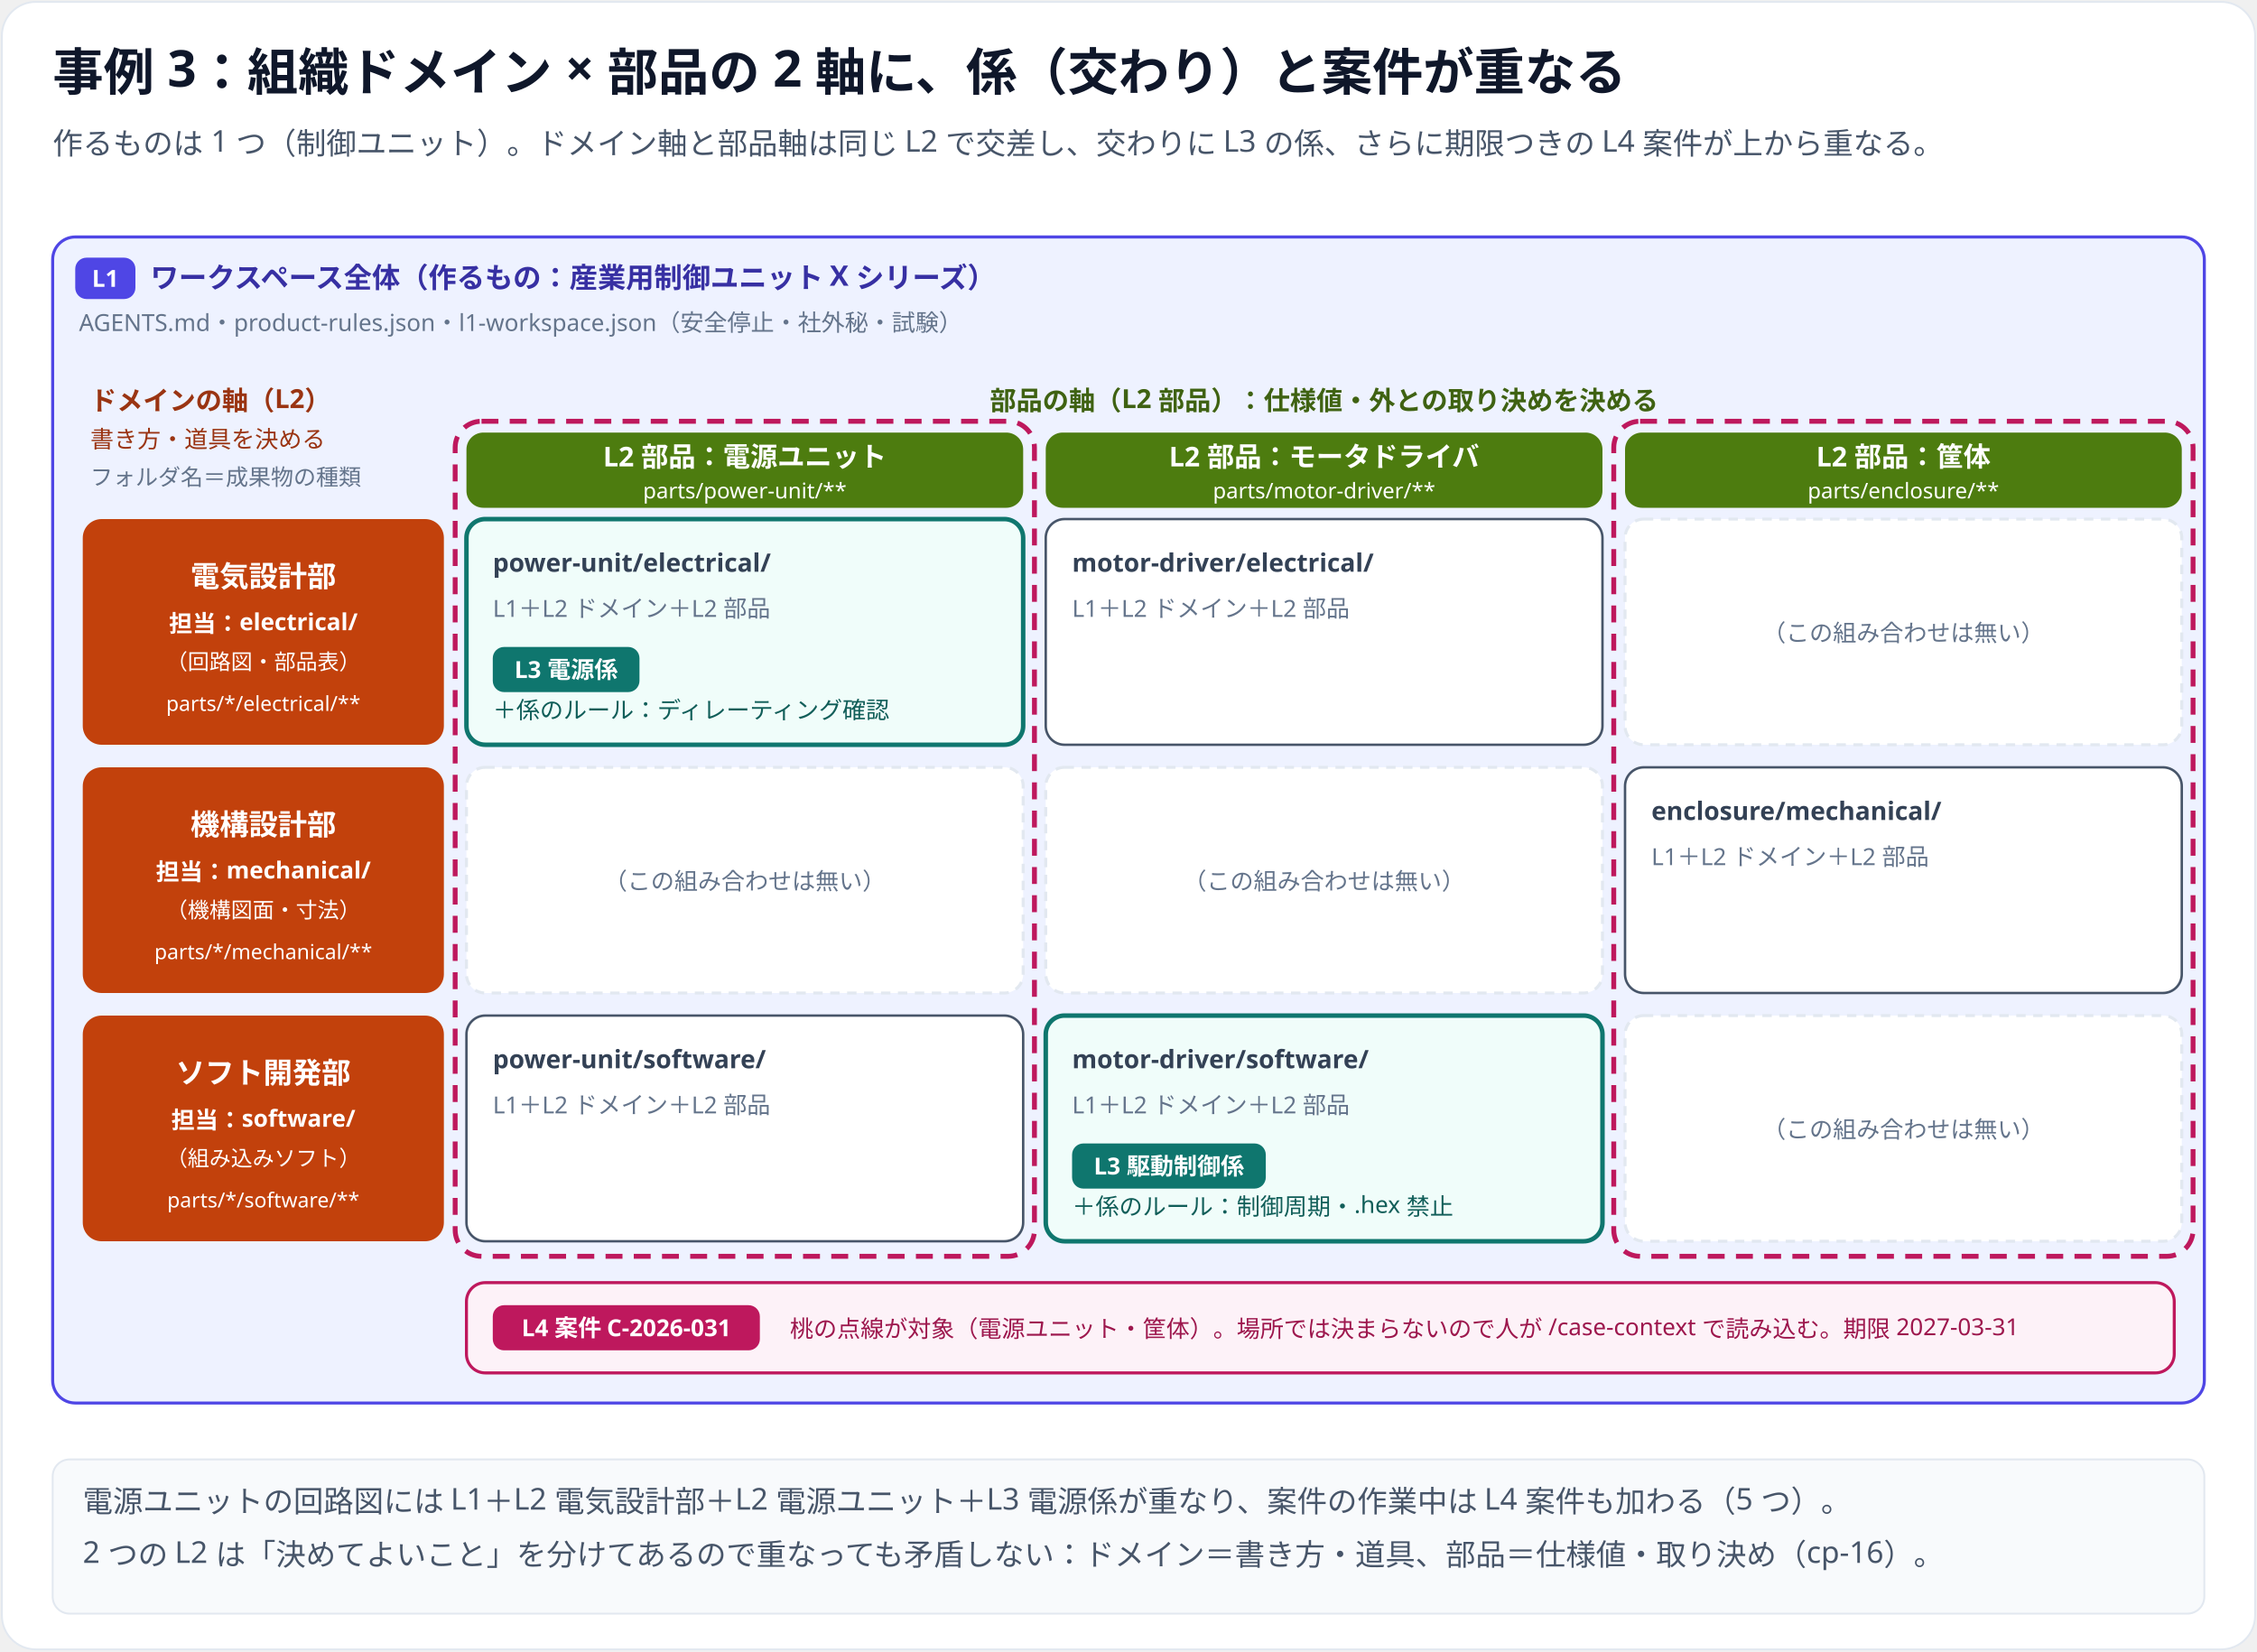
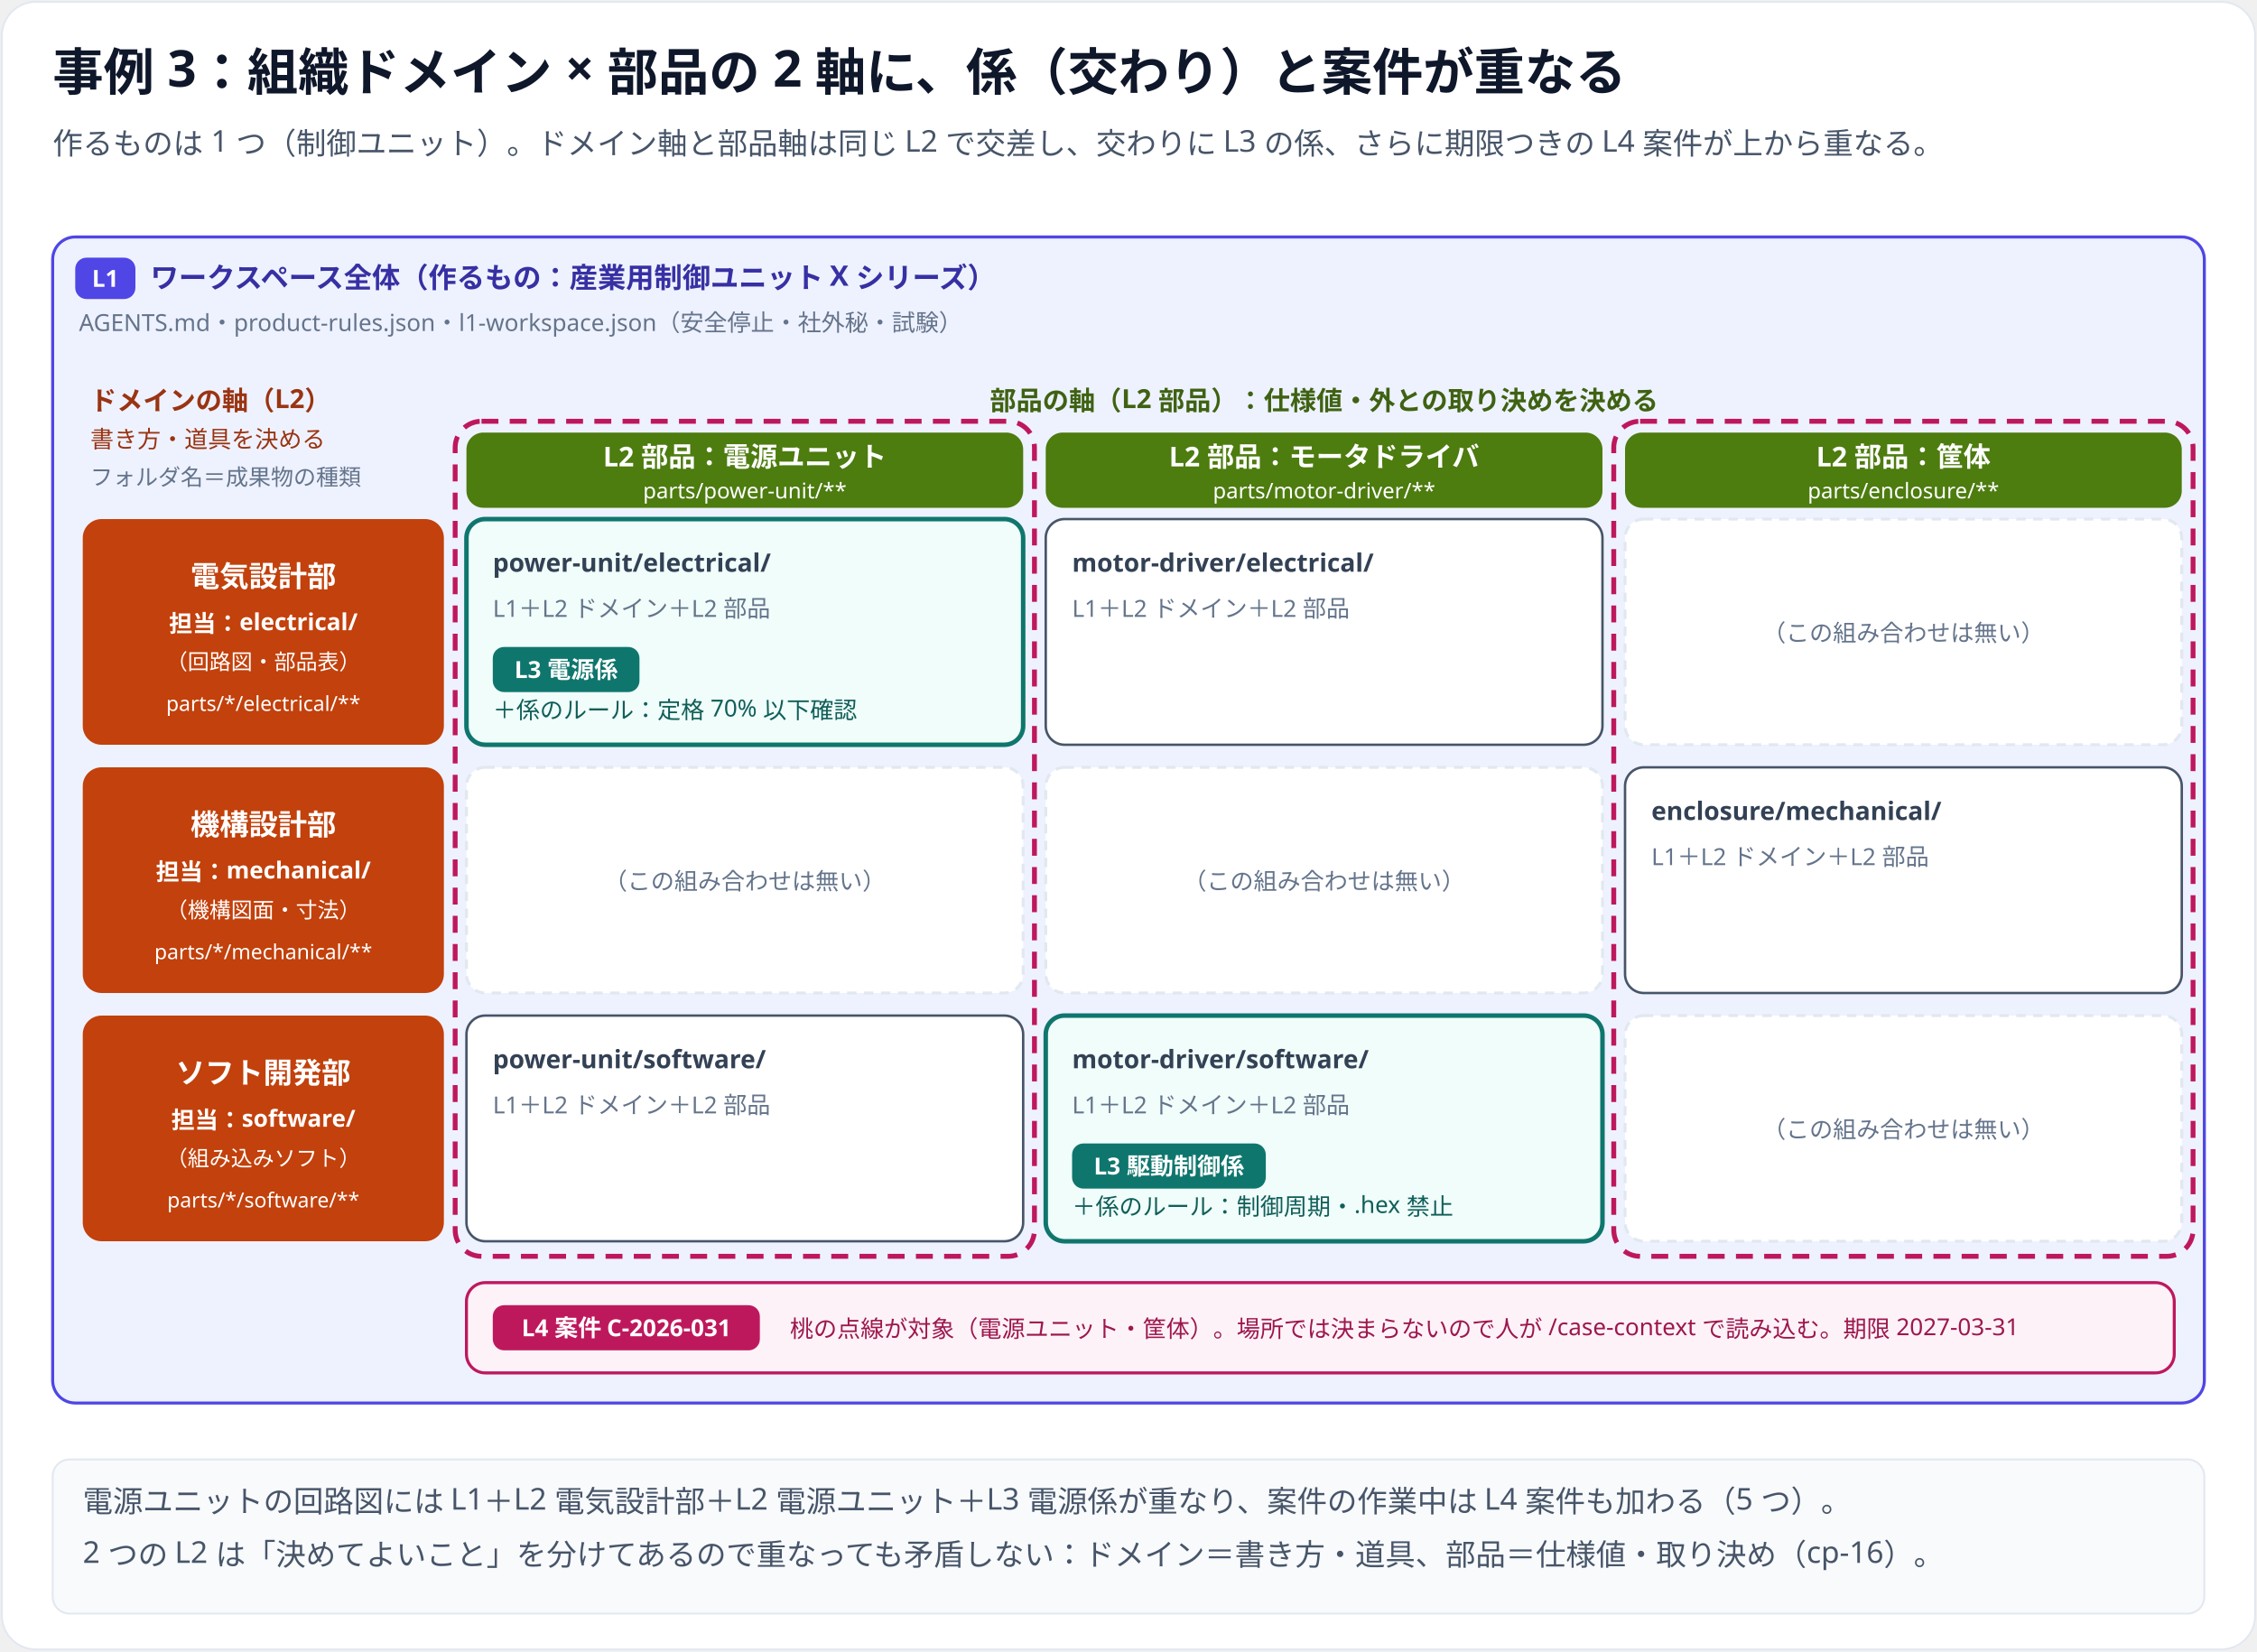
<svg xmlns="http://www.w3.org/2000/svg" viewBox="0 0 1200 878" role="img" aria-labelledby="title desc" font-family="'Noto Sans JP', 'Yu Gothic UI', Meiryo, sans-serif">
  <defs>
</defs>
  <rect x="1" y="1" width="1198" height="876" rx="18" fill="#fff" stroke="#e2e8f0" />
  <text x="28" y="48" font-size="27" font-weight="700" fill="#0f172a" text-anchor="start">事例 3：組織ドメイン × 部品の 2 軸に、係（交わり）と案件が重なる</text>
  <text x="28" y="82" font-size="16" font-weight="400" fill="#475569" text-anchor="start">作るものは 1 つ（制御ユニット）。ドメイン軸と部品軸は同じ L2 で交差し、交わりに L3 の係、さらに期限つきの L4 案件が上から重なる。</text>
  <rect x="28" y="126" width="1144" height="620" rx="12" fill="#eef2ff" stroke="#4f46e5" stroke-width="1.6" />
  <rect x="40" y="137" width="32" height="22" rx="6" fill="#4f46e5" stroke="none" />
  <text x="56" y="152.5" font-size="12.5" font-weight="700" fill="#fff" text-anchor="middle">L1</text>
  <text x="80" y="153" font-size="15" font-weight="700" fill="#3730a3" text-anchor="start">ワークスペース全体（作るもの：産業用制御ユニット X シリーズ）</text>
  <text x="42" y="176" font-size="12.5" font-weight="400" fill="#64748b" text-anchor="start">AGENTS.md・product-rules.json・l1-workspace.json（安全停止・社外秘・試験）</text>
  <text x="704" y="218" font-size="14" font-weight="700" fill="#3f6212" text-anchor="middle">部品の軸（L2 部品）：仕様値・外との取り決めを決める</text>
  <rect x="248" y="230" width="296" height="40" rx="9" fill="#4d7c0f" stroke="none" />
  <text x="396" y="248" font-size="14.5" font-weight="700" fill="#fff" text-anchor="middle">L2 部品：電源ユニット</text>
  <text x="396" y="265" font-size="11.5" font-weight="400" fill="#fff" text-anchor="middle">parts/power-unit/**</text>
  <rect x="556" y="230" width="296" height="40" rx="9" fill="#4d7c0f" stroke="none" />
  <text x="704" y="248" font-size="14.5" font-weight="700" fill="#fff" text-anchor="middle">L2 部品：モータドライバ</text>
  <text x="704" y="265" font-size="11.5" font-weight="400" fill="#fff" text-anchor="middle">parts/motor-driver/**</text>
  <rect x="864" y="230" width="296" height="40" rx="9" fill="#4d7c0f" stroke="none" />
  <text x="1012" y="248" font-size="14.5" font-weight="700" fill="#fff" text-anchor="middle">L2 部品：筐体</text>
  <text x="1012" y="265" font-size="11.5" font-weight="400" fill="#fff" text-anchor="middle">parts/enclosure/**</text>
  <text x="48" y="218" font-size="14" font-weight="700" fill="#9a3412" text-anchor="start">ドメインの軸（L2）</text>
  <text x="48" y="238" font-size="12.5" font-weight="400" fill="#9a3412" text-anchor="start">書き方・道具を決める</text>
  <text x="48" y="258" font-size="12" font-weight="400" fill="#64748b" text-anchor="start">フォルダ名＝成果物の種類</text>
  <rect x="44" y="276" width="192" height="120" rx="10" fill="#c2410c" stroke="none" />
  <text x="140" y="312" font-size="15.5" font-weight="700" fill="#fff" text-anchor="middle">電気設計部</text>
  <text x="140" y="336" font-size="12.5" font-weight="700" fill="#fff" text-anchor="middle">担当：electrical/</text>
  <text x="140" y="356" font-size="11.5" font-weight="400" fill="#fff" text-anchor="middle">（回路図・部品表）</text>
  <text x="140" y="378" font-size="11" font-weight="400" fill="#fff" text-anchor="middle">parts/*/electrical/**</text>
  <rect x="44" y="408" width="192" height="120" rx="10" fill="#c2410c" stroke="none" />
  <text x="140" y="444" font-size="15.5" font-weight="700" fill="#fff" text-anchor="middle">機構設計部</text>
  <text x="140" y="468" font-size="12.5" font-weight="700" fill="#fff" text-anchor="middle">担当：mechanical/</text>
  <text x="140" y="488" font-size="11.5" font-weight="400" fill="#fff" text-anchor="middle">（機構図面・寸法）</text>
  <text x="140" y="510" font-size="11" font-weight="400" fill="#fff" text-anchor="middle">parts/*/mechanical/**</text>
  <rect x="44" y="540" width="192" height="120" rx="10" fill="#c2410c" stroke="none" />
  <text x="140" y="576" font-size="15.5" font-weight="700" fill="#fff" text-anchor="middle">ソフト開発部</text>
  <text x="140" y="600" font-size="12.5" font-weight="700" fill="#fff" text-anchor="middle">担当：software/</text>
  <text x="140" y="620" font-size="11.5" font-weight="400" fill="#fff" text-anchor="middle">（組み込みソフト）</text>
  <text x="140" y="642" font-size="11" font-weight="400" fill="#fff" text-anchor="middle">parts/*/software/**</text>
  <rect x="248" y="276" width="296" height="120" rx="10" fill="#f0fdfa" stroke="#0f766e" stroke-width="2.4" />
  <text x="262" y="304" font-size="13.5" font-weight="700" fill="#334155" text-anchor="start">power-unit/electrical/</text>
  <text x="262" y="328" font-size="12.5" font-weight="400" fill="#64748b" text-anchor="start">L1＋L2 ドメイン＋L2 部品</text>
  <rect x="262" y="344" width="78" height="24" rx="6" fill="#0f766e" stroke="none" />
  <text x="301" y="360.5" font-size="12.5" font-weight="700" fill="#fff" text-anchor="middle">L3 電源係</text>
-   <text x="262" y="382" font-size="12.5" font-weight="400" fill="#115e59" text-anchor="start">＋係のルール：ディレーティング確認</text>
+   <text x="262" y="382" font-size="12.5" font-weight="400" fill="#115e59" text-anchor="start">＋係のルール：定格 70% 以下確認</text>
  <rect x="556" y="276" width="296" height="120" rx="10" fill="#fff" stroke="#475569" stroke-width="1.3" />
  <text x="570" y="304" font-size="13.5" font-weight="700" fill="#334155" text-anchor="start">motor-driver/electrical/</text>
  <text x="570" y="328" font-size="12.5" font-weight="400" fill="#64748b" text-anchor="start">L1＋L2 ドメイン＋L2 部品</text>
  <rect x="864" y="276" width="296" height="120" rx="10" fill="#fff" stroke="#e2e8f0" stroke-width="1.6" stroke-dasharray="5 4" />
  <text x="1012" y="341" font-size="12.5" font-weight="400" fill="#64748b" text-anchor="middle">（この組み合わせは無い）</text>
  <rect x="248" y="408" width="296" height="120" rx="10" fill="#fff" stroke="#e2e8f0" stroke-width="1.6" stroke-dasharray="5 4" />
  <text x="396" y="473" font-size="12.5" font-weight="400" fill="#64748b" text-anchor="middle">（この組み合わせは無い）</text>
  <rect x="556" y="408" width="296" height="120" rx="10" fill="#fff" stroke="#e2e8f0" stroke-width="1.6" stroke-dasharray="5 4" />
  <text x="704" y="473" font-size="12.5" font-weight="400" fill="#64748b" text-anchor="middle">（この組み合わせは無い）</text>
  <rect x="864" y="408" width="296" height="120" rx="10" fill="#fff" stroke="#475569" stroke-width="1.3" />
  <text x="878" y="436" font-size="13.5" font-weight="700" fill="#334155" text-anchor="start">enclosure/mechanical/</text>
  <text x="878" y="460" font-size="12.5" font-weight="400" fill="#64748b" text-anchor="start">L1＋L2 ドメイン＋L2 部品</text>
  <rect x="248" y="540" width="296" height="120" rx="10" fill="#fff" stroke="#475569" stroke-width="1.3" />
  <text x="262" y="568" font-size="13.5" font-weight="700" fill="#334155" text-anchor="start">power-unit/software/</text>
  <text x="262" y="592" font-size="12.5" font-weight="400" fill="#64748b" text-anchor="start">L1＋L2 ドメイン＋L2 部品</text>
  <rect x="556" y="540" width="296" height="120" rx="10" fill="#f0fdfa" stroke="#0f766e" stroke-width="2.4" />
  <text x="570" y="568" font-size="13.5" font-weight="700" fill="#334155" text-anchor="start">motor-driver/software/</text>
  <text x="570" y="592" font-size="12.5" font-weight="400" fill="#64748b" text-anchor="start">L1＋L2 ドメイン＋L2 部品</text>
  <rect x="570" y="608" width="103" height="24" rx="6" fill="#0f766e" stroke="none" />
  <text x="621.5" y="624.5" font-size="12.5" font-weight="700" fill="#fff" text-anchor="middle">L3 駆動制御係</text>
  <text x="570" y="646" font-size="12.5" font-weight="400" fill="#115e59" text-anchor="start">＋係のルール：制御周期・.hex 禁止</text>
  <rect x="864" y="540" width="296" height="120" rx="10" fill="#fff" stroke="#e2e8f0" stroke-width="1.6" stroke-dasharray="5 4" />
  <text x="1012" y="605" font-size="12.5" font-weight="400" fill="#64748b" text-anchor="middle">（この組み合わせは無い）</text>
  <rect x="242" y="224" width="308" height="444" rx="14" fill="none" stroke="#be185d" stroke-width="2.6" stroke-dasharray="9 6" />
  <rect x="858" y="224" width="308" height="444" rx="14" fill="none" stroke="#be185d" stroke-width="2.6" stroke-dasharray="9 6" />
  <rect x="248" y="682" width="908" height="48" rx="10" fill="#fdf2f8" stroke="#be185d" stroke-width="1.6" />
  <rect x="262" y="694" width="142" height="24" rx="6" fill="#be185d" stroke="none" />
  <text x="333" y="710.5" font-size="12.5" font-weight="700" fill="#fff" text-anchor="middle">L4 案件 C-2026-031</text>
  <text x="420" y="711" font-size="12.5" font-weight="400" fill="#9d174d" text-anchor="start">桃の点線が対象（電源ユニット・筐体）。場所では決まらないので人が /case-context で読み込む。期限 2027-03-31</text>
  <rect x="28" y="776" width="1144" height="82" rx="9" fill="#f8fafc" stroke="#e2e8f0" />
  <text x="44" y="804" font-size="16" font-weight="400" fill="#475569" text-anchor="start">電源ユニットの回路図には L1＋L2 電気設計部＋L2 電源ユニット＋L3 電源係が重なり、案件の作業中は L4 案件も加わる（5 つ）。</text>
  <text x="44" y="831" font-size="16" font-weight="400" fill="#475569" text-anchor="start">2 つの L2 は「決めてよいこと」を分けてあるので重なっても矛盾しない：ドメイン＝書き方・道具、部品＝仕様値・取り決め（cp-16）。</text>
</svg>
